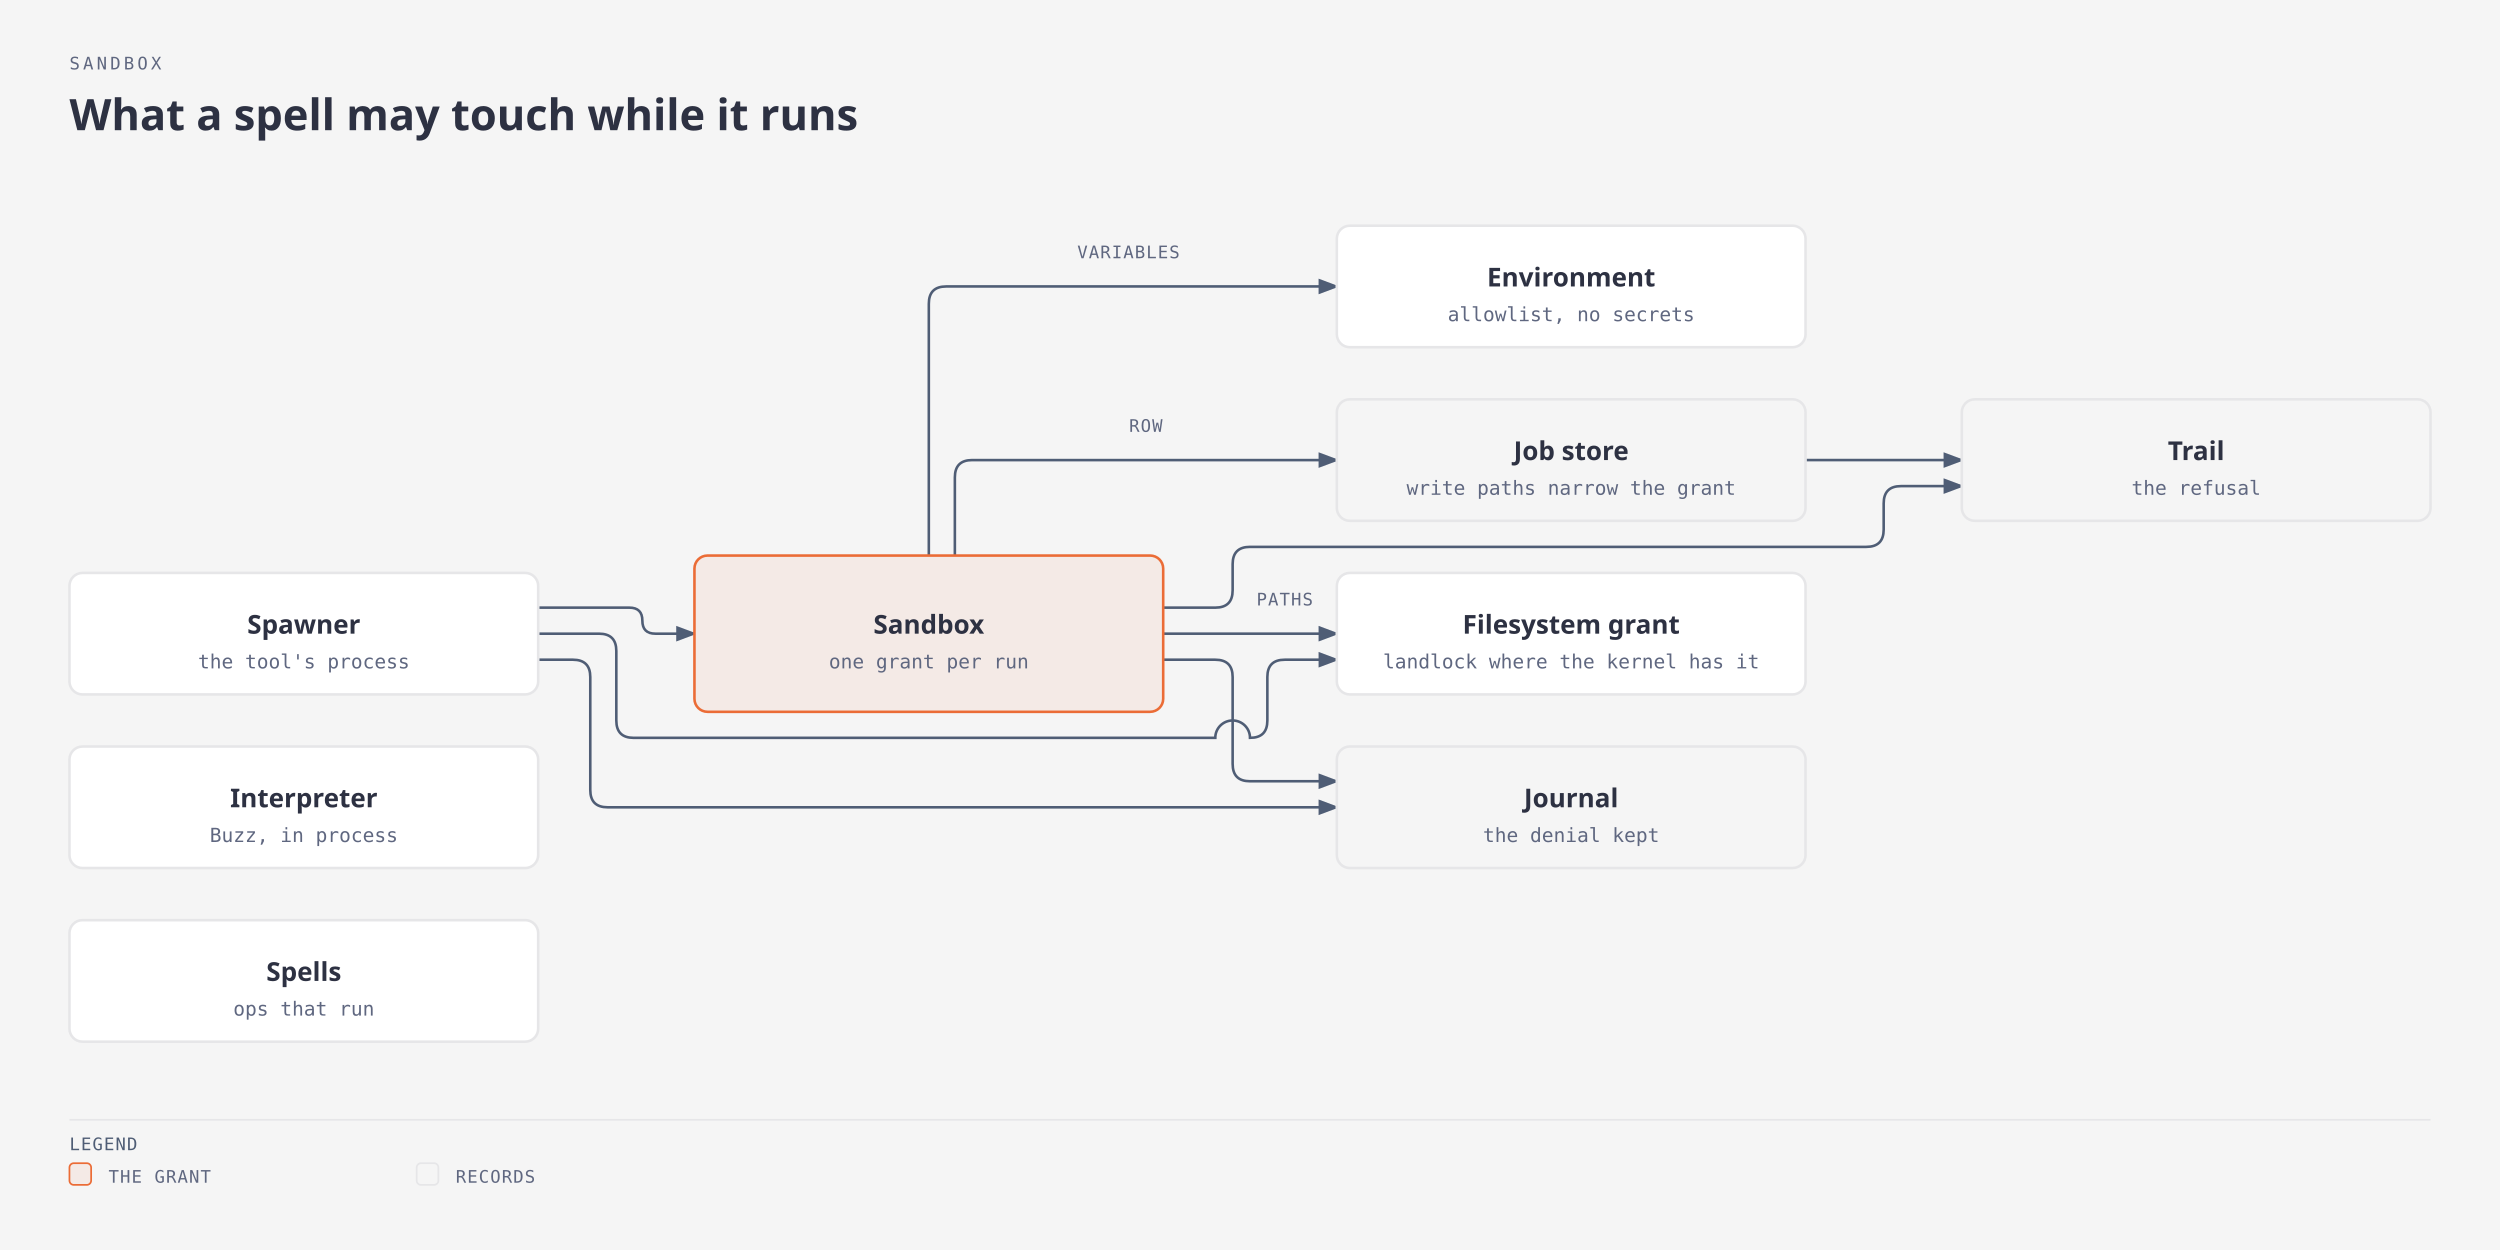
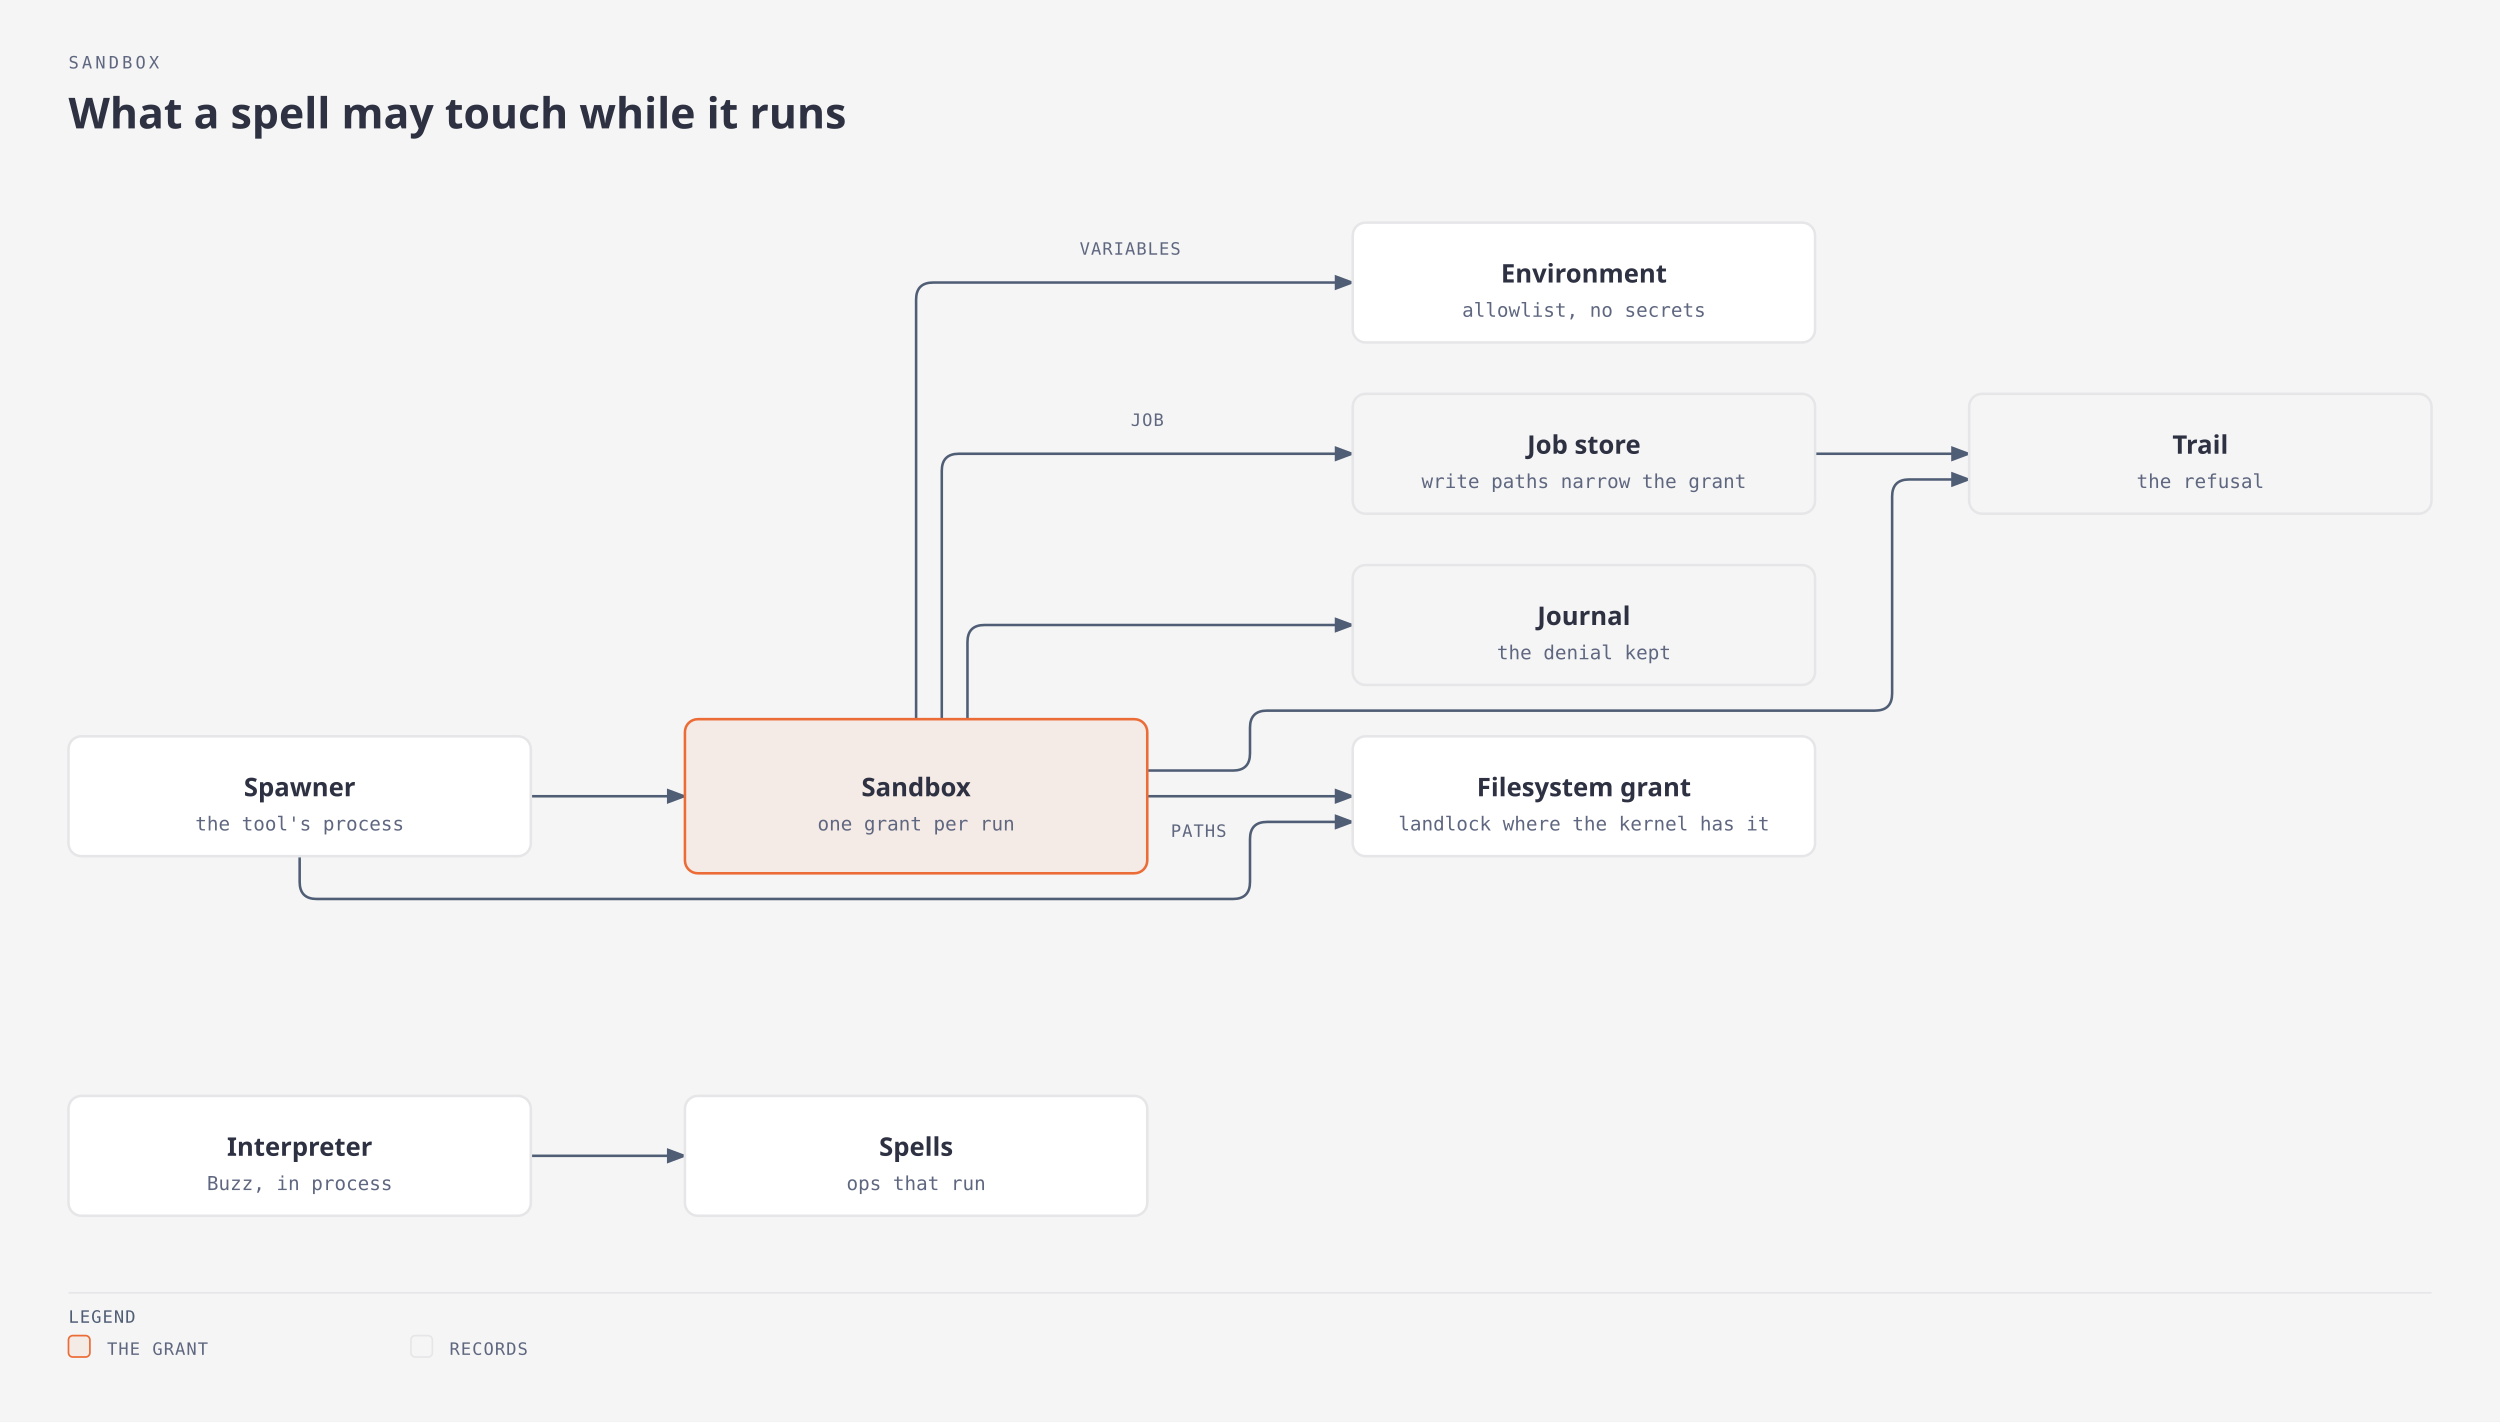
- <svg xmlns="http://www.w3.org/2000/svg" viewBox="0 0 1152 576" width="1152" height="576" role="img" aria-labelledby="sandbox-title sandbox-desc" class="magus-diagram">
+ <svg xmlns="http://www.w3.org/2000/svg" viewBox="0 0 1168 664" width="1168" height="664" role="img" aria-labelledby="sandbox-title sandbox-desc" class="magus-diagram">
  <defs>
    <marker id="sandbox-arrow-default" markerWidth="8" markerHeight="6" refX="7" refY="3" orient="auto">
      <polygon points="0 0, 8 3, 0 6" fill="#4f5d75" />
    </marker>
    <marker id="sandbox-arrow-accent" markerWidth="8" markerHeight="6" refX="7" refY="3" orient="auto">
      <polygon points="0 0, 8 3, 0 6" fill="#eb6c36" />
    </marker>
    <marker id="sandbox-arrow-link" markerWidth="8" markerHeight="6" refX="7" refY="3" orient="auto">
      <polygon points="0 0, 8 3, 0 6" fill="#2e5aa8" />
    </marker>
  </defs>
  <rect width="100%" height="100%" fill="#f5f5f5" />
  <text x="32" y="32" fill="#5f6780" font-family="monospace" font-size="8" style="font-variant-ligatures:none" letter-spacing="0.18em">SANDBOX</text>
  <text x="32" y="60" fill="#2d3142" font-family="sans-serif" font-size="20" font-weight="600">What a spell may touch while it runs</text>
  <g transform="translate(0,40)">
-     <path data-edge="internal/sandbox-&gt;internal/sandbox/filesystem" id="sandbox-edge-internal_2fsandbox-internal_2fsandbox_2ffilesystem" d="M 536 252 L 616 252" fill="none" stroke="#4f5d75" stroke-width="1.2" marker-end="url(#sandbox-arrow-default)" />
-     <path data-edge="internal/sandbox-&gt;internal/sandbox/env" id="sandbox-edge-internal_2fsandbox-internal_2fsandbox_2fenv" d="M 428 216 L 428 100 Q 428 92 436 92 L 616 92" fill="none" stroke="#4f5d75" stroke-width="1.2" marker-end="url(#sandbox-arrow-default)" />
-     <path data-edge="internal/sandbox-&gt;internal/job" id="sandbox-edge-internal_2fsandbox-internal_2fjob" d="M 440 216 L 440 180 Q 440 172 448 172 L 616 172" fill="none" stroke="#4f5d75" stroke-width="1.2" marker-end="url(#sandbox-arrow-default)" />
-     <path data-edge="internal/sandbox-&gt;internal/journal" id="sandbox-edge-internal_2fsandbox-internal_2fjournal" d="M 536 264 L 560 264 Q 568 264 568 272 L 568 312 Q 568 320 576 320 L 616 320" fill="none" stroke="#4f5d75" stroke-width="1.2" marker-end="url(#sandbox-arrow-default)" />
-     <path data-edge="internal/sandbox-&gt;internal/trail" id="sandbox-edge-internal_2fsandbox-internal_2ftrail" d="M 536 240 L 560 240 Q 568 240 568 232 L 568 220 Q 568 212 576 212 L 860 212 Q 868 212 868 204 L 868 192 Q 868 184 876 184 L 904 184" fill="none" stroke="#4f5d75" stroke-width="1.2" marker-end="url(#sandbox-arrow-default)" />
-     <path data-edge="internal/job-&gt;internal/trail" id="sandbox-edge-internal_2fjob-internal_2ftrail" d="M 832 172 L 904 172" fill="none" stroke="#4f5d75" stroke-width="1.2" marker-end="url(#sandbox-arrow-default)" />
-     <path data-edge="internal/proc/spawn-&gt;internal/sandbox" id="sandbox-edge-internal_2fproc_2fspawn-internal_2fsandbox" d="M 248 240 L 290 240 Q 296 240 296 246 L 296 246 Q 296 252 302 252 L 320 252" fill="none" stroke="#4f5d75" stroke-width="1.2" marker-end="url(#sandbox-arrow-default)" />
-     <path data-edge="internal/proc/spawn-&gt;internal/sandbox/filesystem" id="sandbox-edge-internal_2fproc_2fspawn-internal_2fsandbox_2ffilesystem" d="M 248 252 L 276 252 Q 284 252 284 260 L 284 292 Q 284 300 292 300 L 560 300 A 8 8 0 0 1 576 300 L 576 300 Q 584 300 584 292 L 584 272 Q 584 264 592 264 L 616 264" fill="none" stroke="#4f5d75" stroke-width="1.2" marker-end="url(#sandbox-arrow-default)" />
-     <path data-edge="internal/proc/spawn-&gt;internal/journal" id="sandbox-edge-internal_2fproc_2fspawn-internal_2fjournal" d="M 248 264 L 264 264 Q 272 264 272 272 L 272 324 Q 272 332 280 332 L 616 332" fill="none" stroke="#4f5d75" stroke-width="1.2" marker-end="url(#sandbox-arrow-default)" />
-     <rect x="574" y="230" width="36" height="12" rx="2" fill="#f5f5f5" />
-     <text x="592" y="239" fill="#5f6780" font-family="monospace" font-size="8" style="font-variant-ligatures:none" text-anchor="middle" letter-spacing="0.06em">PATHS</text>
-     <rect x="492" y="70" width="56" height="12" rx="2" fill="#f5f5f5" />
-     <text x="520" y="79" fill="#5f6780" font-family="monospace" font-size="8" style="font-variant-ligatures:none" text-anchor="middle" letter-spacing="0.06em">VARIABLES</text>
-     <rect x="516" y="150" width="24" height="12" rx="2" fill="#f5f5f5" />
-     <text x="528" y="159" fill="#5f6780" font-family="monospace" font-size="8" style="font-variant-ligatures:none" text-anchor="middle" letter-spacing="0.06em">ROW</text>
+     <path data-edge="internal/sandbox-&gt;internal/sandbox/filesystem" id="sandbox-edge-internal_2fsandbox-internal_2fsandbox_2ffilesystem" d="M 536 332 L 632 332" fill="none" stroke="#4f5d75" stroke-width="1.2" marker-end="url(#sandbox-arrow-default)" />
+     <path data-edge="internal/sandbox-&gt;internal/sandbox/env" id="sandbox-edge-internal_2fsandbox-internal_2fsandbox_2fenv" d="M 428 296 L 428 100 Q 428 92 436 92 L 632 92" fill="none" stroke="#4f5d75" stroke-width="1.2" marker-end="url(#sandbox-arrow-default)" />
+     <path data-edge="internal/sandbox-&gt;internal/job" id="sandbox-edge-internal_2fsandbox-internal_2fjob" d="M 440 296 L 440 180 Q 440 172 448 172 L 632 172" fill="none" stroke="#4f5d75" stroke-width="1.2" marker-end="url(#sandbox-arrow-default)" />
+     <path data-edge="internal/sandbox-&gt;internal/journal" id="sandbox-edge-internal_2fsandbox-internal_2fjournal" d="M 452 296 L 452 260 Q 452 252 460 252 L 632 252" fill="none" stroke="#4f5d75" stroke-width="1.2" marker-end="url(#sandbox-arrow-default)" />
+     <path data-edge="internal/sandbox-&gt;internal/trail" id="sandbox-edge-internal_2fsandbox-internal_2ftrail" d="M 536 320 L 576 320 Q 584 320 584 312 L 584 300 Q 584 292 592 292 L 876 292 Q 884 292 884 284 L 884 192 Q 884 184 892 184 L 920 184" fill="none" stroke="#4f5d75" stroke-width="1.2" marker-end="url(#sandbox-arrow-default)" />
+     <path data-edge="internal/job-&gt;internal/trail" id="sandbox-edge-internal_2fjob-internal_2ftrail" d="M 848 172 L 920 172" fill="none" stroke="#4f5d75" stroke-width="1.2" marker-end="url(#sandbox-arrow-default)" />
+     <path data-edge="internal/interp-&gt;internal/spell" id="sandbox-edge-internal_2finterp-internal_2fspell" d="M 248 500 L 320 500" fill="none" stroke="#4f5d75" stroke-width="1.2" marker-end="url(#sandbox-arrow-default)" />
+     <path data-edge="internal/proc/spawn-&gt;internal/sandbox" id="sandbox-edge-internal_2fproc_2fspawn-internal_2fsandbox" d="M 248 332 L 320 332" fill="none" stroke="#4f5d75" stroke-width="1.2" marker-end="url(#sandbox-arrow-default)" />
+     <path data-edge="internal/proc/spawn-&gt;internal/sandbox/filesystem" id="sandbox-edge-internal_2fproc_2fspawn-internal_2fsandbox_2ffilesystem" d="M 140 360 L 140 372 Q 140 380 148 380 L 576 380 Q 584 380 584 372 L 584 352 Q 584 344 592 344 L 632 344" fill="none" stroke="#4f5d75" stroke-width="1.2" marker-end="url(#sandbox-arrow-default)" />
+     <rect x="542" y="342" width="36" height="12" rx="2" fill="#f5f5f5" />
+     <text x="560" y="351" fill="#5f6780" font-family="monospace" font-size="8" style="font-variant-ligatures:none" text-anchor="middle" letter-spacing="0.06em">PATHS</text>
+     <rect x="500" y="70" width="56" height="12" rx="2" fill="#f5f5f5" />
+     <text x="528" y="79" fill="#5f6780" font-family="monospace" font-size="8" style="font-variant-ligatures:none" text-anchor="middle" letter-spacing="0.06em">VARIABLES</text>
+     <rect x="524" y="150" width="24" height="12" rx="2" fill="#f5f5f5" />
+     <text x="536" y="159" fill="#5f6780" font-family="monospace" font-size="8" style="font-variant-ligatures:none" text-anchor="middle" letter-spacing="0.06em">JOB</text>
    <g data-node="internal/sandbox" data-anchor="internal/sandbox">
-       <rect x="320" y="216" width="216" height="72" rx="6" fill="#f5f5f5" />
-       <rect x="320" y="216" width="216" height="72" rx="6" fill="#f4eae6" stroke="#eb6c36" stroke-width="1.2" />
-       <text x="428" y="252" fill="#2d3142" font-family="sans-serif" font-size="12" font-weight="600" text-anchor="middle">Sandbox</text>
-       <text x="428" y="268" fill="#5f6780" font-family="monospace" font-size="9" style="font-variant-ligatures:none" text-anchor="middle">one grant per run</text>
+       <rect x="320" y="296" width="216" height="72" rx="6" fill="#f5f5f5" />
+       <rect x="320" y="296" width="216" height="72" rx="6" fill="#f4eae6" stroke="#eb6c36" stroke-width="1.2" />
+       <text x="428" y="332" fill="#2d3142" font-family="sans-serif" font-size="12" font-weight="600" text-anchor="middle">Sandbox</text>
+       <text x="428" y="348" fill="#5f6780" font-family="monospace" font-size="9" style="font-variant-ligatures:none" text-anchor="middle">one grant per run</text>
    </g>
    <g data-node="internal/sandbox/filesystem" data-anchor="internal/sandbox/filesystem">
-       <rect x="616" y="224" width="216" height="56" rx="6" fill="#f5f5f5" />
-       <rect x="616" y="224" width="216" height="56" rx="6" fill="#ffffff" stroke="#e6e6e8" stroke-width="1.2" />
-       <text x="724" y="252" fill="#2d3142" font-family="sans-serif" font-size="12" font-weight="600" text-anchor="middle">Filesystem grant</text>
-       <text x="724" y="268" fill="#5f6780" font-family="monospace" font-size="9" style="font-variant-ligatures:none" text-anchor="middle">landlock where the kernel has it</text>
+       <rect x="632" y="304" width="216" height="56" rx="6" fill="#f5f5f5" />
+       <rect x="632" y="304" width="216" height="56" rx="6" fill="#ffffff" stroke="#e6e6e8" stroke-width="1.2" />
+       <text x="740" y="332" fill="#2d3142" font-family="sans-serif" font-size="12" font-weight="600" text-anchor="middle">Filesystem grant</text>
+       <text x="740" y="348" fill="#5f6780" font-family="monospace" font-size="9" style="font-variant-ligatures:none" text-anchor="middle">landlock where the kernel has it</text>
    </g>
    <g data-node="internal/sandbox/env" data-anchor="internal/sandbox/env">
-       <rect x="616" y="64" width="216" height="56" rx="6" fill="#f5f5f5" />
-       <rect x="616" y="64" width="216" height="56" rx="6" fill="#ffffff" stroke="#e6e6e8" stroke-width="1.2" />
-       <text x="724" y="92" fill="#2d3142" font-family="sans-serif" font-size="12" font-weight="600" text-anchor="middle">Environment</text>
-       <text x="724" y="108" fill="#5f6780" font-family="monospace" font-size="9" style="font-variant-ligatures:none" text-anchor="middle">allowlist, no secrets</text>
+       <rect x="632" y="64" width="216" height="56" rx="6" fill="#f5f5f5" />
+       <rect x="632" y="64" width="216" height="56" rx="6" fill="#ffffff" stroke="#e6e6e8" stroke-width="1.2" />
+       <text x="740" y="92" fill="#2d3142" font-family="sans-serif" font-size="12" font-weight="600" text-anchor="middle">Environment</text>
+       <text x="740" y="108" fill="#5f6780" font-family="monospace" font-size="9" style="font-variant-ligatures:none" text-anchor="middle">allowlist, no secrets</text>
    </g>
    <g data-node="internal/job" data-anchor="internal/job">
-       <rect x="616" y="144" width="216" height="56" rx="6" fill="#f5f5f5" />
-       <rect x="616" y="144" width="216" height="56" rx="6" fill="#f5f5f5" stroke="#e6e6e8" stroke-width="1.2" />
-       <text x="724" y="172" fill="#2d3142" font-family="sans-serif" font-size="12" font-weight="600" text-anchor="middle">Job store</text>
-       <text x="724" y="188" fill="#5f6780" font-family="monospace" font-size="9" style="font-variant-ligatures:none" text-anchor="middle">write paths narrow the grant</text>
+       <rect x="632" y="144" width="216" height="56" rx="6" fill="#f5f5f5" />
+       <rect x="632" y="144" width="216" height="56" rx="6" fill="#f5f5f5" stroke="#e6e6e8" stroke-width="1.2" />
+       <text x="740" y="172" fill="#2d3142" font-family="sans-serif" font-size="12" font-weight="600" text-anchor="middle">Job store</text>
+       <text x="740" y="188" fill="#5f6780" font-family="monospace" font-size="9" style="font-variant-ligatures:none" text-anchor="middle">write paths narrow the grant</text>
    </g>
    <g data-node="internal/journal" data-anchor="internal/journal">
-       <rect x="616" y="304" width="216" height="56" rx="6" fill="#f5f5f5" />
-       <rect x="616" y="304" width="216" height="56" rx="6" fill="#f5f5f5" stroke="#e6e6e8" stroke-width="1.2" />
-       <text x="724" y="332" fill="#2d3142" font-family="sans-serif" font-size="12" font-weight="600" text-anchor="middle">Journal</text>
-       <text x="724" y="348" fill="#5f6780" font-family="monospace" font-size="9" style="font-variant-ligatures:none" text-anchor="middle">the denial kept</text>
+       <rect x="632" y="224" width="216" height="56" rx="6" fill="#f5f5f5" />
+       <rect x="632" y="224" width="216" height="56" rx="6" fill="#f5f5f5" stroke="#e6e6e8" stroke-width="1.2" />
+       <text x="740" y="252" fill="#2d3142" font-family="sans-serif" font-size="12" font-weight="600" text-anchor="middle">Journal</text>
+       <text x="740" y="268" fill="#5f6780" font-family="monospace" font-size="9" style="font-variant-ligatures:none" text-anchor="middle">the denial kept</text>
    </g>
    <g data-node="internal/trail" data-anchor="internal/trail">
-       <rect x="904" y="144" width="216" height="56" rx="6" fill="#f5f5f5" />
-       <rect x="904" y="144" width="216" height="56" rx="6" fill="#f5f5f5" stroke="#e6e6e8" stroke-width="1.2" />
-       <text x="1012" y="172" fill="#2d3142" font-family="sans-serif" font-size="12" font-weight="600" text-anchor="middle">Trail</text>
-       <text x="1012" y="188" fill="#5f6780" font-family="monospace" font-size="9" style="font-variant-ligatures:none" text-anchor="middle">the refusal</text>
+       <rect x="920" y="144" width="216" height="56" rx="6" fill="#f5f5f5" />
+       <rect x="920" y="144" width="216" height="56" rx="6" fill="#f5f5f5" stroke="#e6e6e8" stroke-width="1.2" />
+       <text x="1028" y="172" fill="#2d3142" font-family="sans-serif" font-size="12" font-weight="600" text-anchor="middle">Trail</text>
+       <text x="1028" y="188" fill="#5f6780" font-family="monospace" font-size="9" style="font-variant-ligatures:none" text-anchor="middle">the refusal</text>
    </g>
    <g data-node="internal/interp" data-anchor="internal/interp">
+       <rect x="32" y="472" width="216" height="56" rx="6" fill="#f5f5f5" />
+       <rect x="32" y="472" width="216" height="56" rx="6" fill="#ffffff" stroke="#e6e6e8" stroke-width="1.2" />
+       <text x="140" y="500" fill="#2d3142" font-family="sans-serif" font-size="12" font-weight="600" text-anchor="middle">Interpreter</text>
+       <text x="140" y="516" fill="#5f6780" font-family="monospace" font-size="9" style="font-variant-ligatures:none" text-anchor="middle">Buzz, in process</text>
+     </g>
+     <g data-node="internal/proc/spawn" data-anchor="internal/proc/spawn">
      <rect x="32" y="304" width="216" height="56" rx="6" fill="#f5f5f5" />
      <rect x="32" y="304" width="216" height="56" rx="6" fill="#ffffff" stroke="#e6e6e8" stroke-width="1.2" />
-       <text x="140" y="332" fill="#2d3142" font-family="sans-serif" font-size="12" font-weight="600" text-anchor="middle">Interpreter</text>
-       <text x="140" y="348" fill="#5f6780" font-family="monospace" font-size="9" style="font-variant-ligatures:none" text-anchor="middle">Buzz, in process</text>
-     </g>
-     <g data-node="internal/proc/spawn" data-anchor="internal/proc/spawn">
-       <rect x="32" y="224" width="216" height="56" rx="6" fill="#f5f5f5" />
-       <rect x="32" y="224" width="216" height="56" rx="6" fill="#ffffff" stroke="#e6e6e8" stroke-width="1.2" />
-       <text x="140" y="252" fill="#2d3142" font-family="sans-serif" font-size="12" font-weight="600" text-anchor="middle">Spawner</text>
-       <text x="140" y="268" fill="#5f6780" font-family="monospace" font-size="9" style="font-variant-ligatures:none" text-anchor="middle">the tool's process</text>
+       <text x="140" y="332" fill="#2d3142" font-family="sans-serif" font-size="12" font-weight="600" text-anchor="middle">Spawner</text>
+       <text x="140" y="348" fill="#5f6780" font-family="monospace" font-size="9" style="font-variant-ligatures:none" text-anchor="middle">the tool's process</text>
    </g>
    <g data-node="internal/spell" data-anchor="internal/spell">
-       <rect x="32" y="384" width="216" height="56" rx="6" fill="#f5f5f5" />
-       <rect x="32" y="384" width="216" height="56" rx="6" fill="#ffffff" stroke="#e6e6e8" stroke-width="1.2" />
-       <text x="140" y="412" fill="#2d3142" font-family="sans-serif" font-size="12" font-weight="600" text-anchor="middle">Spells</text>
-       <text x="140" y="428" fill="#5f6780" font-family="monospace" font-size="9" style="font-variant-ligatures:none" text-anchor="middle">ops that run</text>
+       <rect x="320" y="472" width="216" height="56" rx="6" fill="#f5f5f5" />
+       <rect x="320" y="472" width="216" height="56" rx="6" fill="#ffffff" stroke="#e6e6e8" stroke-width="1.2" />
+       <text x="428" y="500" fill="#2d3142" font-family="sans-serif" font-size="12" font-weight="600" text-anchor="middle">Spells</text>
+       <text x="428" y="516" fill="#5f6780" font-family="monospace" font-size="9" style="font-variant-ligatures:none" text-anchor="middle">ops that run</text>
    </g>
-     <line x1="32" y1="476" x2="1120" y2="476" stroke="#e6e6e8" stroke-width="0.8" />
-     <text x="32" y="490" fill="#4f5d75" font-family="monospace" font-size="8" style="font-variant-ligatures:none" letter-spacing="0.06em">LEGEND</text>
-     <rect x="32" y="496" width="10" height="10" rx="2" fill="#f4eae6" stroke="#eb6c36" stroke-width="0.8" />
-     <text x="50" y="505" fill="#5f6780" font-family="monospace" font-size="8" style="font-variant-ligatures:none" letter-spacing="0.06em">THE GRANT</text>
-     <rect x="192" y="496" width="10" height="10" rx="2" fill="#f5f5f5" stroke="#e6e6e8" stroke-width="0.8" />
-     <text x="210" y="505" fill="#5f6780" font-family="monospace" font-size="8" style="font-variant-ligatures:none" letter-spacing="0.06em">RECORDS</text>
+     <line x1="32" y1="564" x2="1136" y2="564" stroke="#e6e6e8" stroke-width="0.8" />
+     <text x="32" y="578" fill="#4f5d75" font-family="monospace" font-size="8" style="font-variant-ligatures:none" letter-spacing="0.06em">LEGEND</text>
+     <rect x="32" y="584" width="10" height="10" rx="2" fill="#f4eae6" stroke="#eb6c36" stroke-width="0.8" />
+     <text x="50" y="593" fill="#5f6780" font-family="monospace" font-size="8" style="font-variant-ligatures:none" letter-spacing="0.06em">THE GRANT</text>
+     <rect x="192" y="584" width="10" height="10" rx="2" fill="#f5f5f5" stroke="#e6e6e8" stroke-width="0.8" />
+     <text x="210" y="593" fill="#5f6780" font-family="monospace" font-size="8" style="font-variant-ligatures:none" letter-spacing="0.06em">RECORDS</text>
  </g>
</svg>
